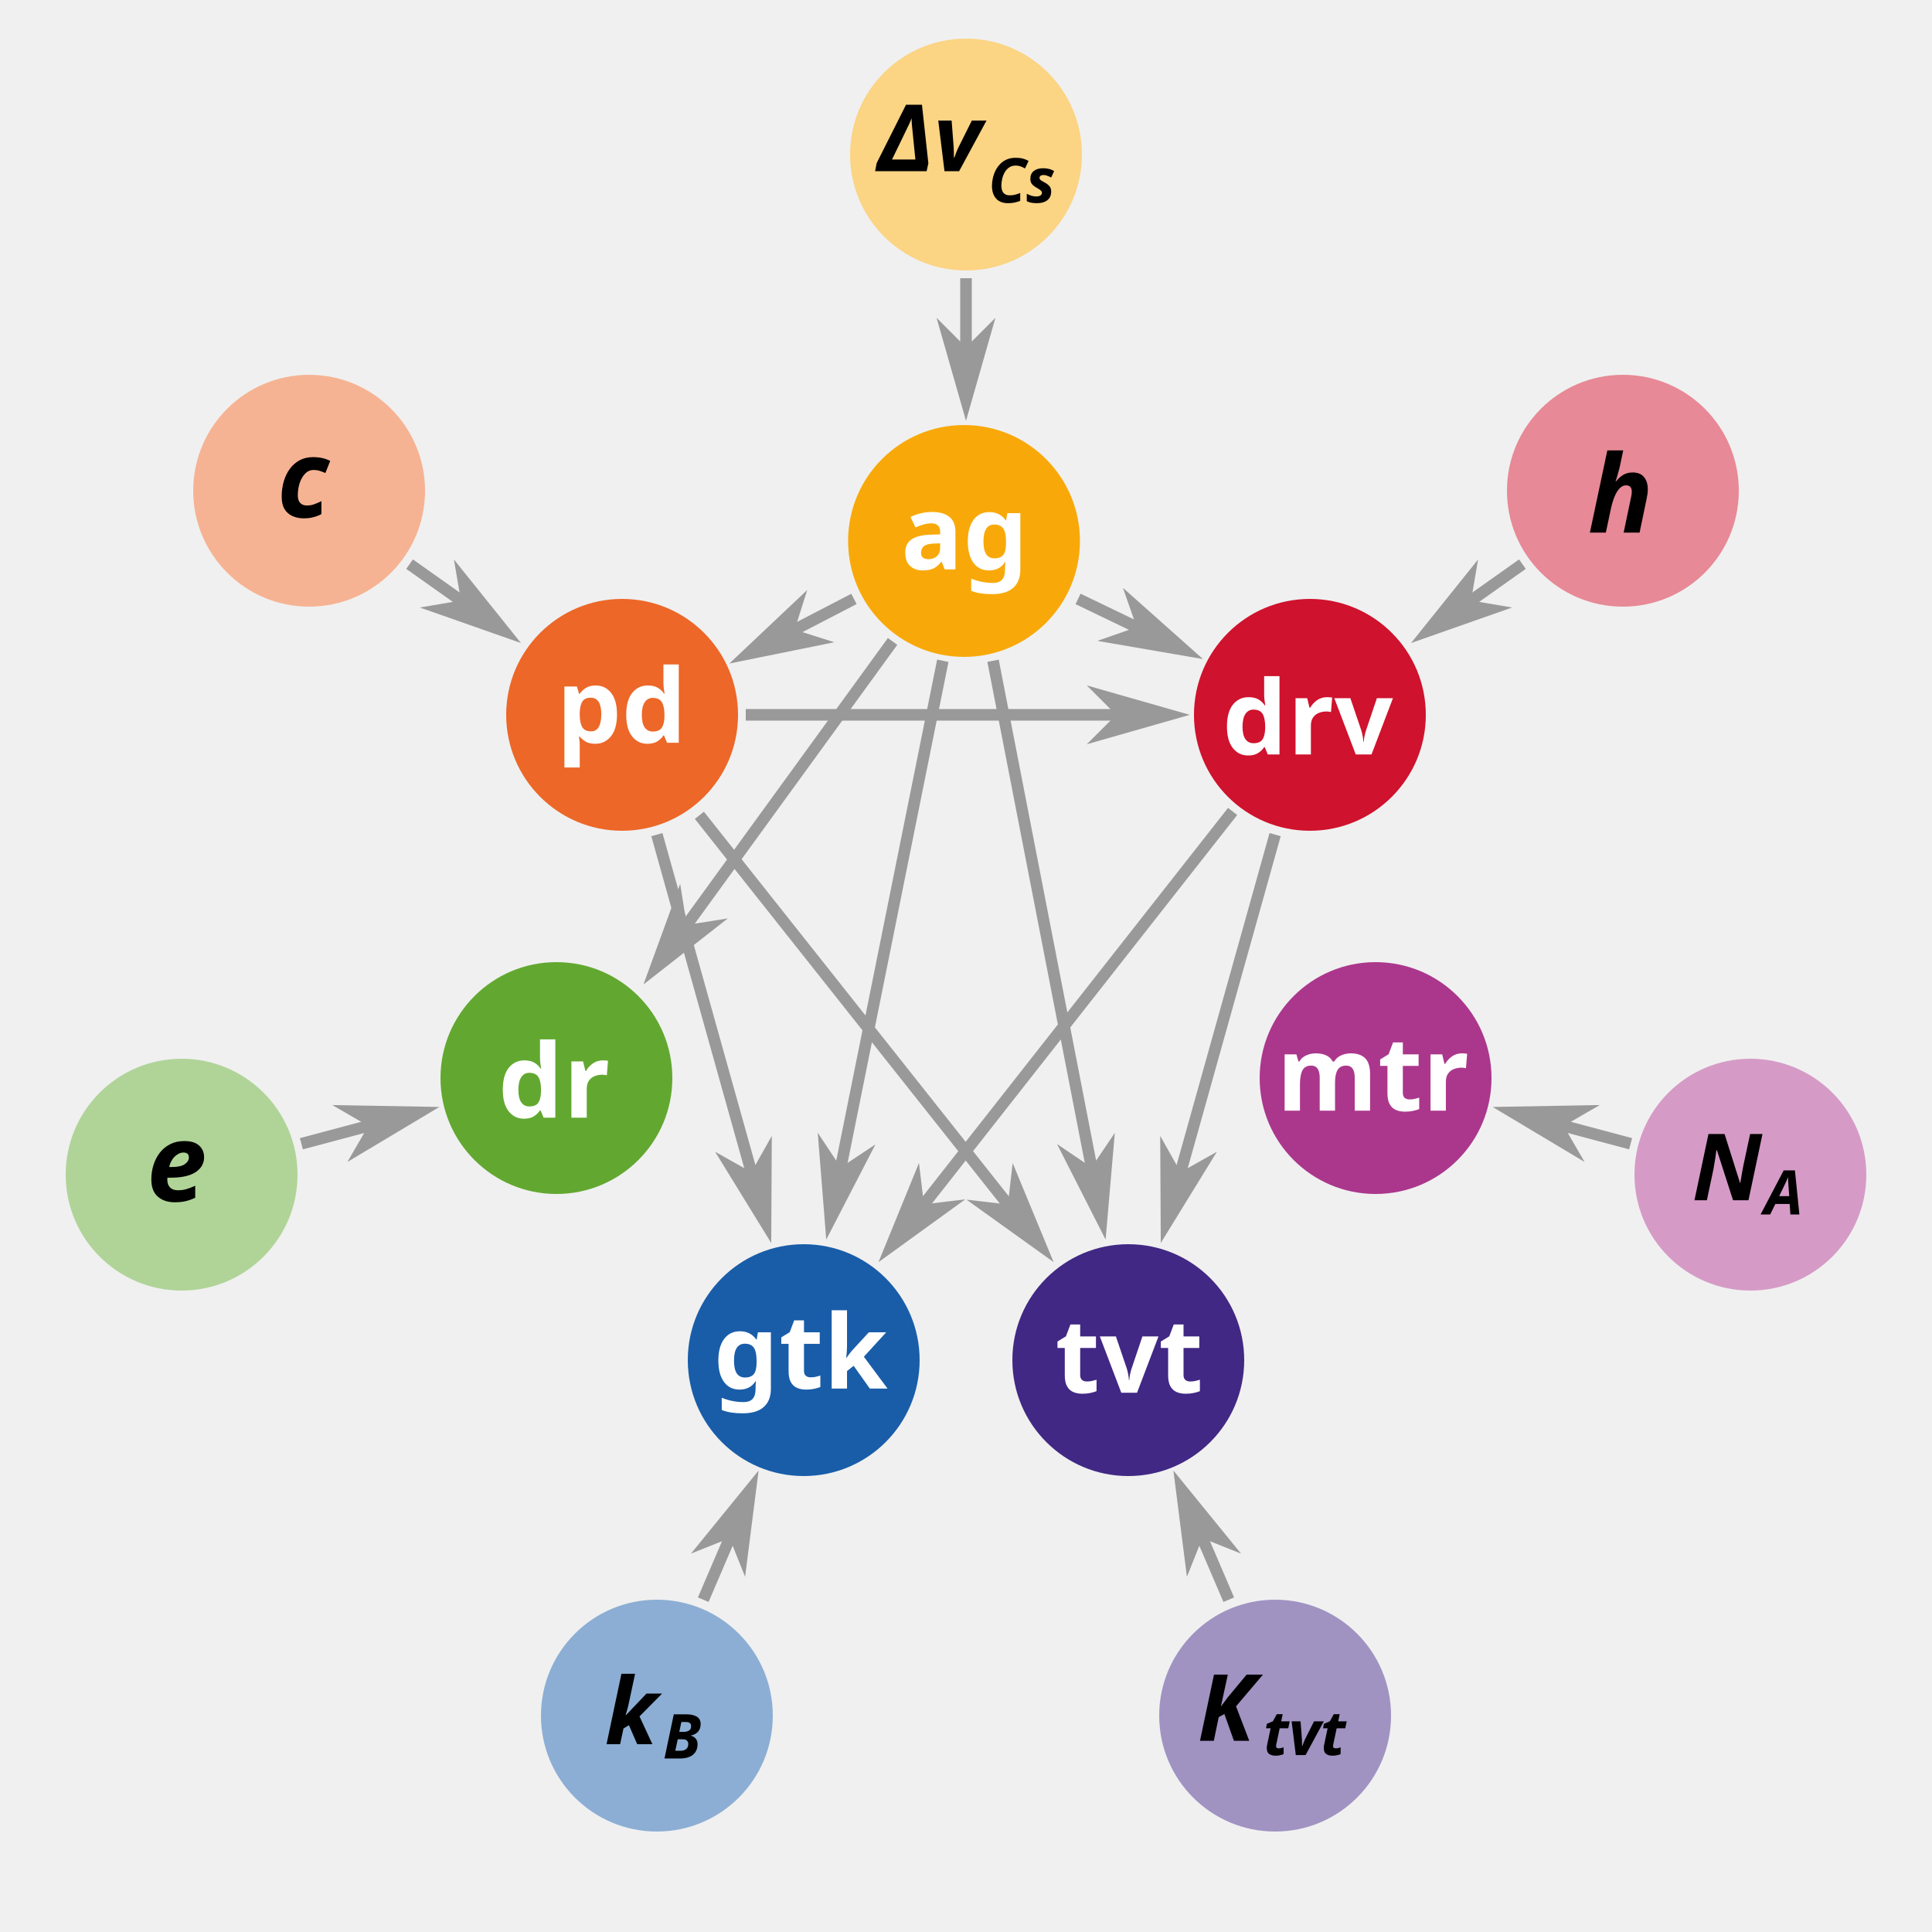
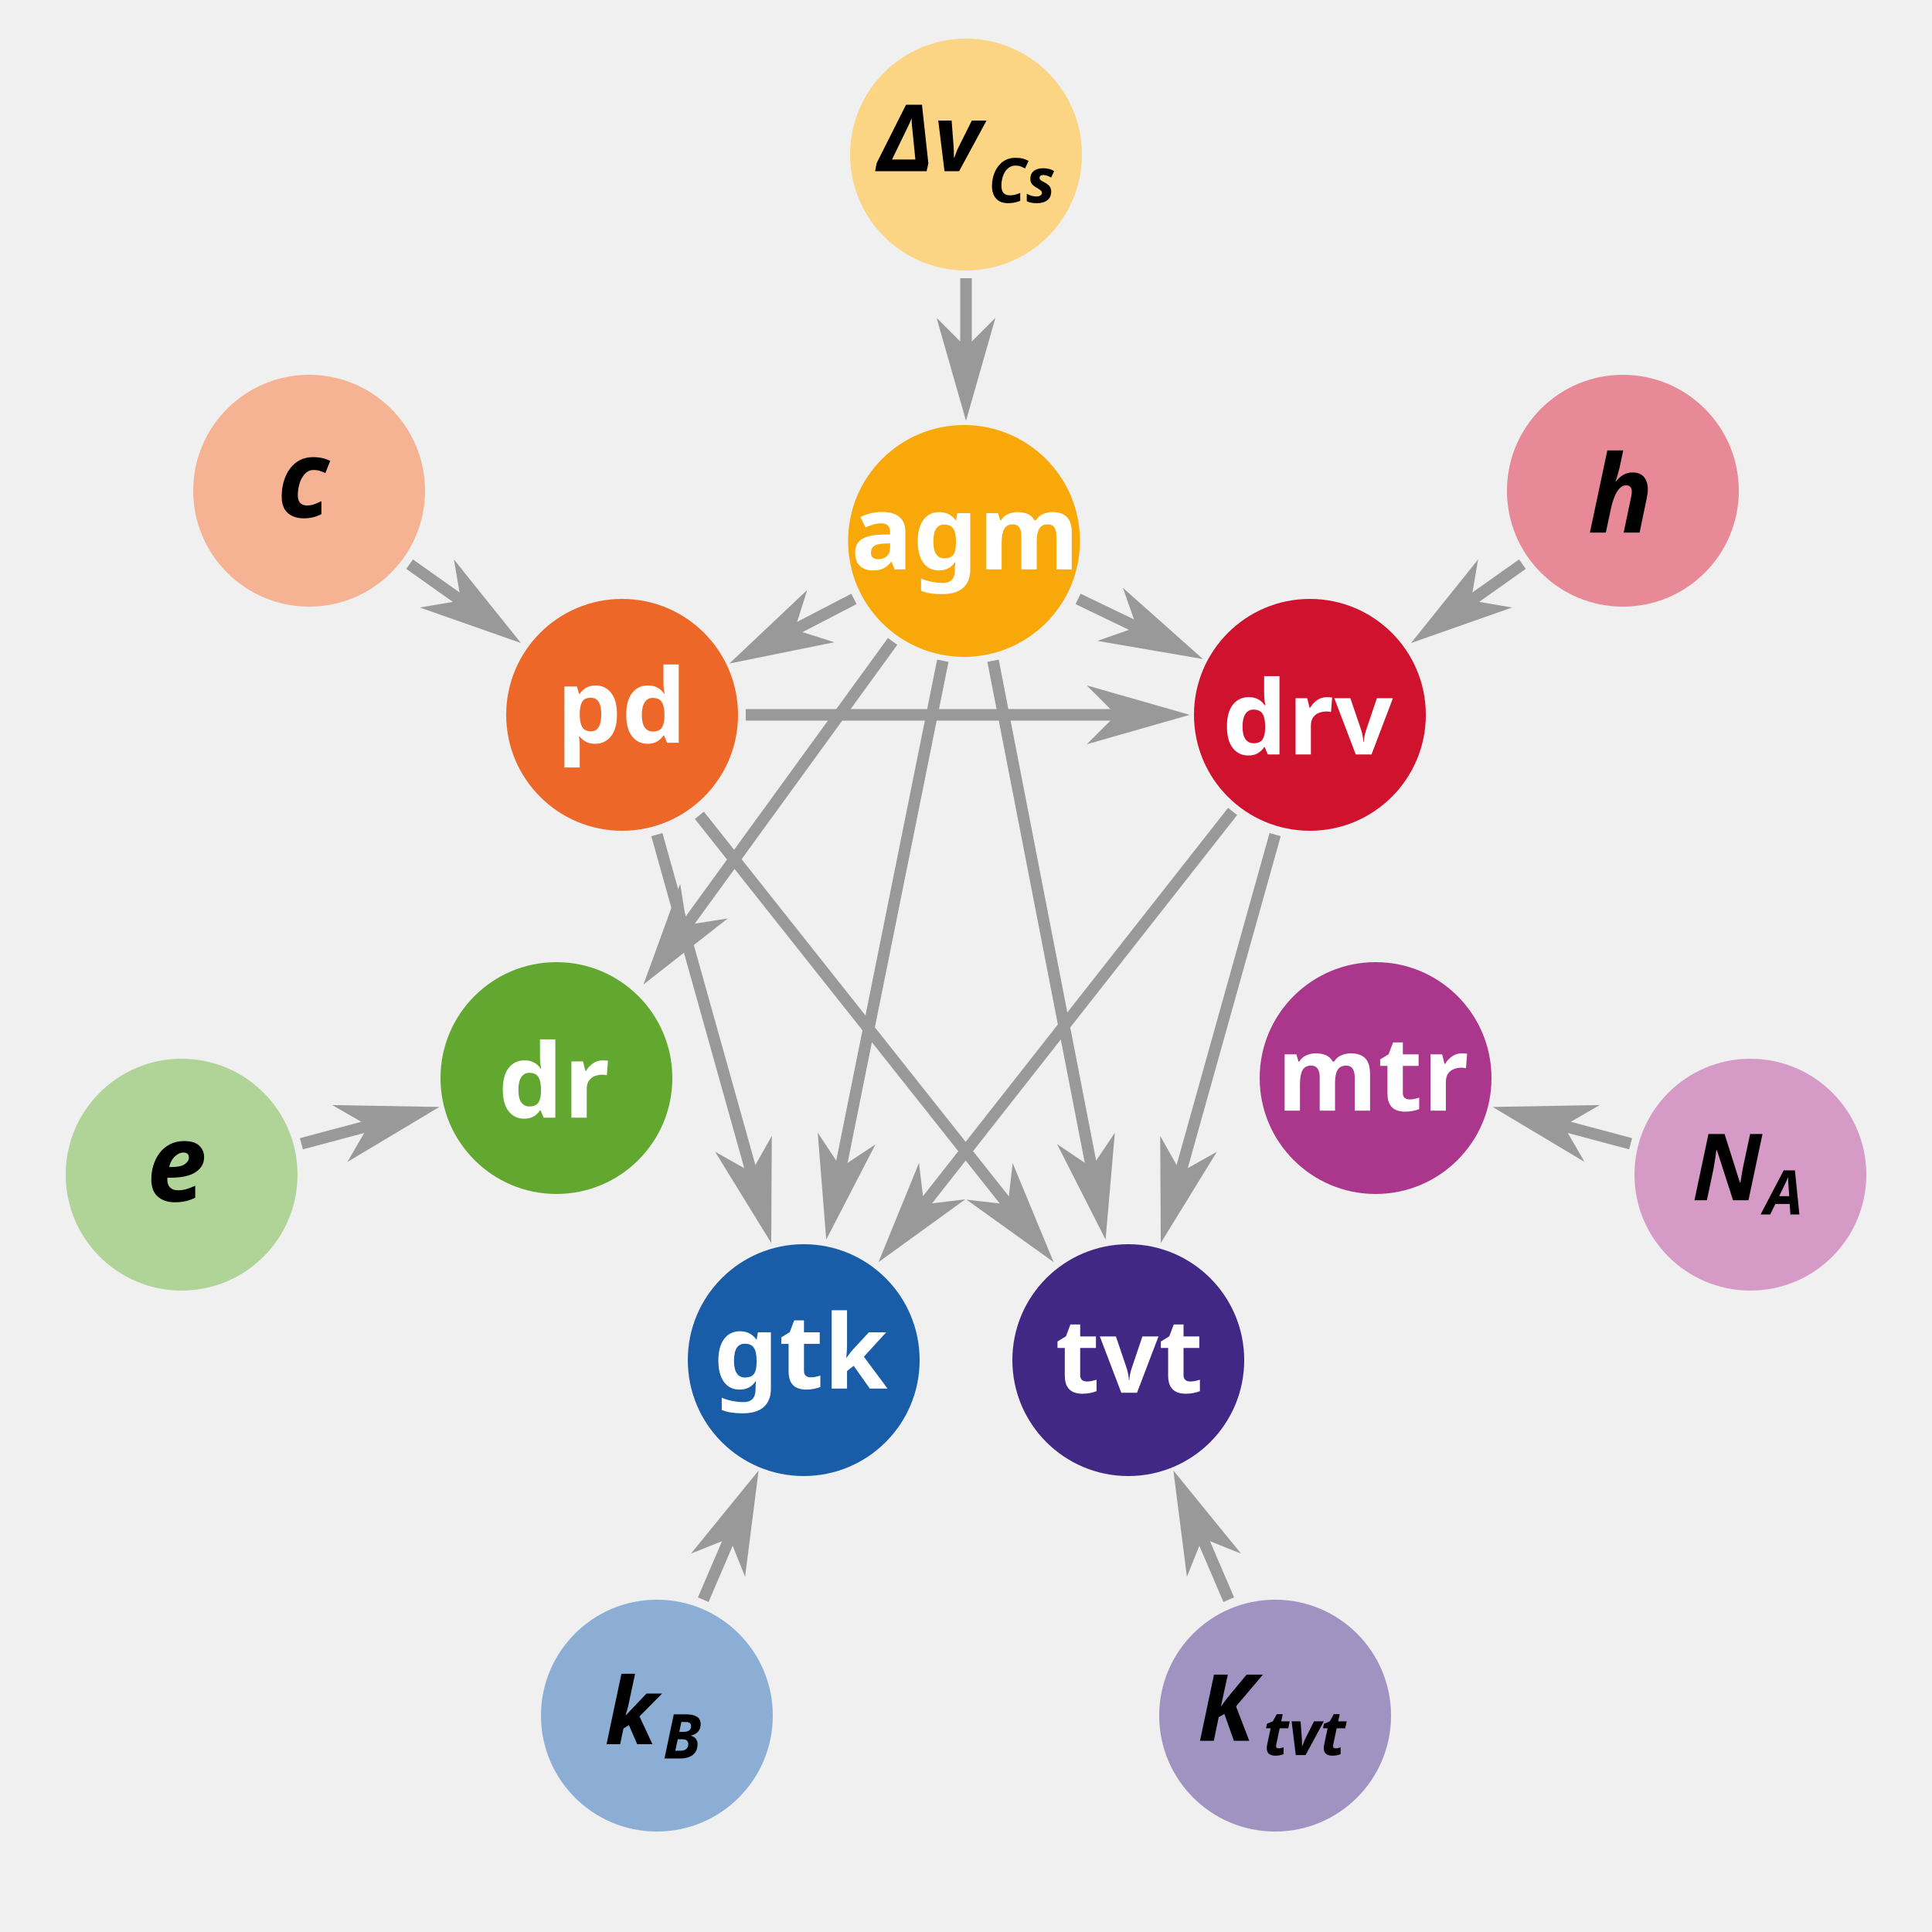
<svg xmlns="http://www.w3.org/2000/svg" width="500" height="500" version="1.1" id="svg129">
  <defs id="defs133" />
  <marker id="a" overflow="visible" orient="auto">
    <path transform="matrix(-0.4,0,0,-0.4,-4,0)" d="M 0,0 5,-5 -12.5,0 5,5 Z" fill="#999999" fill-rule="evenodd" stroke="#999999" stroke-width="1pt" id="path2" />
  </marker>
  <path d="m 106,146 24,17" marker-end="url(#a)" id="path5" style="fill:none;stroke:#999999;stroke-width:3" />
  <path d="m 250,72 v 31" marker-end="url(#a)" id="path7" style="fill:none;stroke:#999999;stroke-width:3" />
  <path d="m 394,146 -24,17" marker-end="url(#a)" id="path9" style="fill:none;stroke:#999999;stroke-width:3" />
  <path d="m 422,296 -30,-8" marker-end="url(#a)" id="path11" style="fill:none;stroke:#999999;stroke-width:3" />
  <path d="M 318,414 306,386" marker-end="url(#a)" id="path13" style="fill:none;stroke:#999999;stroke-width:3" />
  <path d="m 182,414 12,-28" marker-end="url(#a)" id="path15" style="fill:none;stroke:#999999;stroke-width:3" />
  <path d="m 78,296 30,-8" marker-end="url(#a)" id="path17" style="fill:none;stroke:#999999;stroke-width:3" />
  <path d="m 221,155 -27,14" marker-end="url(#a)" id="path19" style="fill:none;stroke:#999999;stroke-width:3" />
  <path d="m 231,166 -61,84" marker-end="url(#a)" id="path21" style="fill:none;stroke:#999999;stroke-width:3" />
  <path d="M 244,171 215,315" marker-end="url(#a)" id="path23" style="fill:none;stroke:#999999;stroke-width:3" />
  <path d="m 257,171 28,144" marker-end="url(#a)" id="path25" style="fill:none;stroke:#999999;stroke-width:3" />
  <path d="m 279,155 27,13" marker-end="url(#a)" id="path27" style="fill:none;stroke:#999999;stroke-width:3" />
  <path d="M 319,210 231,322" marker-end="url(#a)" id="path29" style="fill:none;stroke:#999999;stroke-width:3" />
  <path d="M 330,216 302,316" marker-end="url(#a)" id="path31" style="fill:none;stroke:#999999;stroke-width:3" />
  <path d="m 170,216 28,100" marker-end="url(#a)" id="path33" style="fill:none;stroke:#999999;stroke-width:3" />
  <path d="m 181,211 88,111" marker-end="url(#a)" id="path35" style="fill:none;stroke:#999999;stroke-width:3" />
  <path d="M 193,185 H 302" marker-end="url(#a)" id="path37" style="fill:none;stroke:#999999;stroke-width:3" />
  <circle cx="250" cy="40" r="30" fill="#fbd484" id="circle41" />
  <circle cx="80" cy="127" r="30" fill="#f6b393" id="circle43" />
  <circle cx="249.487" cy="140" r="30" fill="#f8a909" id="circle45" />
  <circle cx="161" cy="185" r="30" fill="#ec6728" id="circle47" />
  <circle cx="339" cy="185" r="30" fill="#cf122d" id="circle49" />
  <circle cx="144" cy="279" r="30" fill="#62a830" id="circle51" />
  <circle cx="47" cy="304" r="30" fill="#b0d498" id="circle53" />
  <circle cx="356" cy="279" r="30" fill="#ab378c" id="circle55" />
  <circle cx="453" cy="304" r="30" fill="#d59bc6" id="circle57" />
  <circle cx="292" cy="352" r="30" fill="#412884" id="circle59" />
  <circle cx="208" cy="352" r="30" fill="#195da9" id="circle61" />
  <circle cx="170" cy="444" r="30" fill="#8caed4" id="circle63" />
  <circle cx="330" cy="444" r="30" fill="#a093c2" id="circle65" />
  <circle cx="420" cy="127" r="30" fill="#e78996" id="circle67" />
  <text x="78.428" y="133.87" id="text69" style="font-style:italic;font-variant:normal;font-weight:bold;font-stretch:normal;font-size:28px;font-family:Andika;-inkscape-font-specification:'Andika, Bold Italic';font-variant-ligatures:normal;font-variant-caps:normal;font-variant-numeric:normal;font-variant-east-asian:normal;text-anchor:middle">c</text>
  <text x="419.419" y="137.835" font-style="oblique" id="text71" style="font-style:italic;font-variant:normal;font-weight:bold;font-stretch:normal;font-size:28px;font-family:Andika;-inkscape-font-specification:'Andika, Bold Italic';font-variant-ligatures:normal;font-variant-caps:normal;font-variant-numeric:normal;font-variant-east-asian:normal;text-anchor:middle">h</text>
  <text x="45.729" y="310.87" font-style="oblique" id="text73" style="font-style:italic;font-variant:normal;font-weight:bold;font-stretch:normal;font-size:28px;font-family:Andika;-inkscape-font-specification:'Andika, Bold Italic';font-variant-ligatures:normal;font-variant-caps:normal;font-variant-numeric:normal;font-variant-east-asian:normal;text-anchor:middle">e</text>
  <text x="160.87" y="192.227" id="text77" style="font-style:normal;font-variant:normal;font-weight:bold;font-stretch:normal;font-size:26.667px;font-family:Andika;-inkscape-font-specification:'Andika, Bold';font-variant-ligatures:normal;font-variant-caps:normal;font-variant-numeric:normal;font-variant-east-asian:normal;text-anchor:middle;fill:#ffffff">
    <tspan id="tspan418" x="160.87" y="192.227">pd</tspan>
  </text>
-   <text x="249.65" y="147.357" id="text79" style="font-style:normal;font-variant:normal;font-weight:bold;font-stretch:normal;font-size:26.667px;font-family:Andika;-inkscape-font-specification:'Andika, Bold';font-variant-ligatures:normal;font-variant-caps:normal;font-variant-numeric:normal;font-variant-east-asian:normal;text-anchor:middle;fill:#ffffff">
-     <tspan id="tspan908" x="249.65" y="147.357">ag</tspan>
+   <text x="249.78" y="147.357" id="text79" style="font-style:normal;font-variant:normal;font-weight:bold;font-stretch:normal;font-size:26.667px;font-family:Andika;-inkscape-font-specification:'Andika, Bold';font-variant-ligatures:normal;font-variant-caps:normal;font-variant-numeric:normal;font-variant-east-asian:normal;text-anchor:middle;fill:#ffffff">
+     <tspan id="tspan357" x="249.78" y="147.357">agm</tspan>
  </text>
  <text x="338.414" y="195.254" id="text81" style="font-style:normal;font-variant:normal;font-weight:bold;font-stretch:normal;font-size:26.667px;font-family:Andika;-inkscape-font-specification:'Andika, Bold';font-variant-ligatures:normal;font-variant-caps:normal;font-variant-numeric:normal;font-variant-east-asian:normal;text-anchor:middle;fill:#ffffff">
    <tspan id="tspan420" x="338.414" y="195.254">drv</tspan>
  </text>
  <text x="143.414" y="289.254" id="text83" style="font-style:normal;font-variant:normal;font-weight:bold;font-stretch:normal;font-size:26.667px;font-family:Andika;-inkscape-font-specification:'Andika, Bold';font-variant-ligatures:normal;font-variant-caps:normal;font-variant-numeric:normal;font-variant-east-asian:normal;text-anchor:middle;fill:#ffffff">
    <tspan id="tspan422" x="143.414" y="289.254">dr</tspan>
  </text>
  <text x="355.316" y="287.431" font-stretch="semi-condensed" id="text85" style="font-style:normal;font-variant:normal;font-weight:bold;font-stretch:normal;font-size:26.667px;font-family:Andika;-inkscape-font-specification:'Andika, Bold';font-variant-ligatures:normal;font-variant-caps:normal;font-variant-numeric:normal;font-variant-east-asian:normal;text-anchor:middle;fill:#ffffff">
    <tspan id="tspan354" x="355.316" y="287.431">mtr</tspan>
  </text>
  <text x="207.2" y="359.357" id="text87" style="font-style:normal;font-variant:normal;font-weight:bold;font-stretch:normal;font-size:26.667px;font-family:Andika;-inkscape-font-specification:'Andika, Bold';font-variant-ligatures:normal;font-variant-caps:normal;font-variant-numeric:normal;font-variant-east-asian:normal;text-anchor:middle;fill:#ffffff">
    <tspan id="tspan358" x="207.2" y="359.357">gtk</tspan>
  </text>
  <text x="292.228" y="360.431" id="text89" style="font-style:normal;font-variant:normal;font-weight:bold;font-stretch:normal;font-size:26.667px;font-family:Andika;-inkscape-font-specification:'Andika, Bold';font-variant-ligatures:normal;font-variant-caps:normal;font-variant-numeric:normal;font-variant-east-asian:normal;text-anchor:middle;fill:#ffffff">
    <tspan id="tspan356" x="292.228" y="360.431">tvt</tspan>
  </text>
  <g id="g1067" transform="translate(-2.645142,-0.7434082)">
    <text id="text113" style="font-style:italic;font-variant:normal;font-weight:bold;font-stretch:normal;font-size:24px;font-family:Andika;-inkscape-font-specification:'Andika, Bold Italic';font-variant-ligatures:normal;font-variant-caps:normal;font-variant-numeric:normal;font-variant-east-asian:normal;text-anchor:middle" x="319.934" y="451.265">
      <tspan id="tspan477" x="319.934" y="451.265">K</tspan>
    </text>
    <text id="text465" x="329.563" y="454.96" style="font-style:italic;font-variant:normal;font-weight:bold;font-stretch:normal;font-size:16px;line-height:normal;font-family:Andika;-inkscape-font-specification:'Andika, Bold Italic';font-variant-ligatures:normal;font-variant-position:normal;font-variant-caps:normal;font-variant-numeric:normal;font-variant-alternates:normal;font-variant-east-asian:normal;text-indent:0;text-align:start;text-decoration-line:none;text-decoration-style:solid;text-decoration-color:#000000;letter-spacing:normal;word-spacing:normal;text-transform:none;writing-mode:lr-tb;direction:ltr;text-orientation:mixed;dominant-baseline:auto;baseline-shift:baseline;white-space:normal;vector-effect:none;fill:#000000;fill-opacity:1;stroke-width:1;stroke-linecap:butt;stroke-linejoin:miter;stroke-miterlimit:4;stroke-dasharray:none;stroke-dashoffset:0;stroke-opacity:1;-inkscape-stroke:none;stop-color:#000000">
      <tspan id="tspan469" x="329.563" y="454.96">tvt</tspan>
    </text>
  </g>
  <g id="g1375" transform="translate(-0.2060471,-0.08789062)">
    <text id="text125" style="font-style:italic;font-variant:normal;font-weight:bold;font-stretch:normal;font-size:24px;font-family:Andika;-inkscape-font-specification:'Andika, Bold Italic';font-variant-ligatures:normal;font-variant-caps:normal;font-variant-numeric:normal;font-variant-east-asian:normal;text-anchor:middle" x="240.714" y="44.398">
      <tspan id="tspan656" x="240.714" y="44.398">Δv</tspan>
    </text>
    <text id="text660" style="font-style:italic;font-variant:normal;font-weight:bold;font-stretch:normal;font-size:16px;font-family:Andika;-inkscape-font-specification:'Andika, Bold Italic';font-variant-ligatures:normal;font-variant-caps:normal;font-variant-numeric:normal;font-variant-east-asian:normal;text-anchor:middle" x="264.651" y="52.516">
      <tspan id="tspan662" x="264.651" y="52.516">Cs</tspan>
    </text>
  </g>
  <g id="g1199" transform="translate(76.66147,5.007599)">
    <text id="text1071" style="font-style:italic;font-variant:normal;font-weight:bold;font-stretch:normal;font-size:24px;font-family:Andika;-inkscape-font-specification:'Andika, Bold Italic';font-variant-ligatures:normal;font-variant-caps:normal;font-variant-numeric:normal;font-variant-east-asian:normal;text-anchor:middle" x="86.688" y="446.393">
      <tspan id="tspan1069" x="86.688" y="446.393">k</tspan>
    </text>
    <text id="text1075" x="94.882" y="450.088" style="font-style:italic;font-variant:normal;font-weight:bold;font-stretch:normal;font-size:16px;line-height:normal;font-family:Andika;-inkscape-font-specification:'Andika, Bold Italic';font-variant-ligatures:normal;font-variant-position:normal;font-variant-caps:normal;font-variant-numeric:normal;font-variant-alternates:normal;font-variant-east-asian:normal;text-indent:0;text-align:start;text-decoration-line:none;text-decoration-style:solid;text-decoration-color:#000000;letter-spacing:normal;word-spacing:normal;text-transform:none;writing-mode:lr-tb;direction:ltr;text-orientation:mixed;dominant-baseline:auto;baseline-shift:baseline;white-space:normal;vector-effect:none;fill:#000000;fill-opacity:1;stroke-width:1;stroke-linecap:butt;stroke-linejoin:miter;stroke-miterlimit:4;stroke-dasharray:none;stroke-dashoffset:0;stroke-opacity:1;-inkscape-stroke:none;stop-color:#000000">
      <tspan id="tspan1073" x="94.882" y="450.088">B</tspan>
    </text>
  </g>
  <g id="g1291" transform="translate(11.39038,-55.05582)">
    <text id="text1275" style="font-style:italic;font-variant:normal;font-weight:bold;font-stretch:normal;font-size:24px;font-family:Andika;-inkscape-font-specification:'Andika, Bold Italic';font-variant-ligatures:normal;font-variant-caps:normal;font-variant-numeric:normal;font-variant-east-asian:normal;text-anchor:middle" x="435.567" y="365.675">
      <tspan id="tspan1273" x="435.567" y="365.675">N</tspan>
    </text>
    <text id="text1279" x="445.197" y="369.37" style="font-style:italic;font-variant:normal;font-weight:bold;font-stretch:normal;font-size:16px;line-height:normal;font-family:Andika;-inkscape-font-specification:'Andika, Bold Italic';font-variant-ligatures:normal;font-variant-position:normal;font-variant-caps:normal;font-variant-numeric:normal;font-variant-alternates:normal;font-variant-east-asian:normal;text-indent:0;text-align:start;text-decoration-line:none;text-decoration-style:solid;text-decoration-color:#000000;letter-spacing:normal;word-spacing:normal;text-transform:none;writing-mode:lr-tb;direction:ltr;text-orientation:mixed;dominant-baseline:auto;baseline-shift:baseline;white-space:normal;vector-effect:none;fill:#000000;fill-opacity:1;stroke-width:1;stroke-linecap:butt;stroke-linejoin:miter;stroke-miterlimit:4;stroke-dasharray:none;stroke-dashoffset:0;stroke-opacity:1;-inkscape-stroke:none;stop-color:#000000">
      <tspan id="tspan1277" x="445.197" y="369.37">A</tspan>
    </text>
  </g>
</svg>
